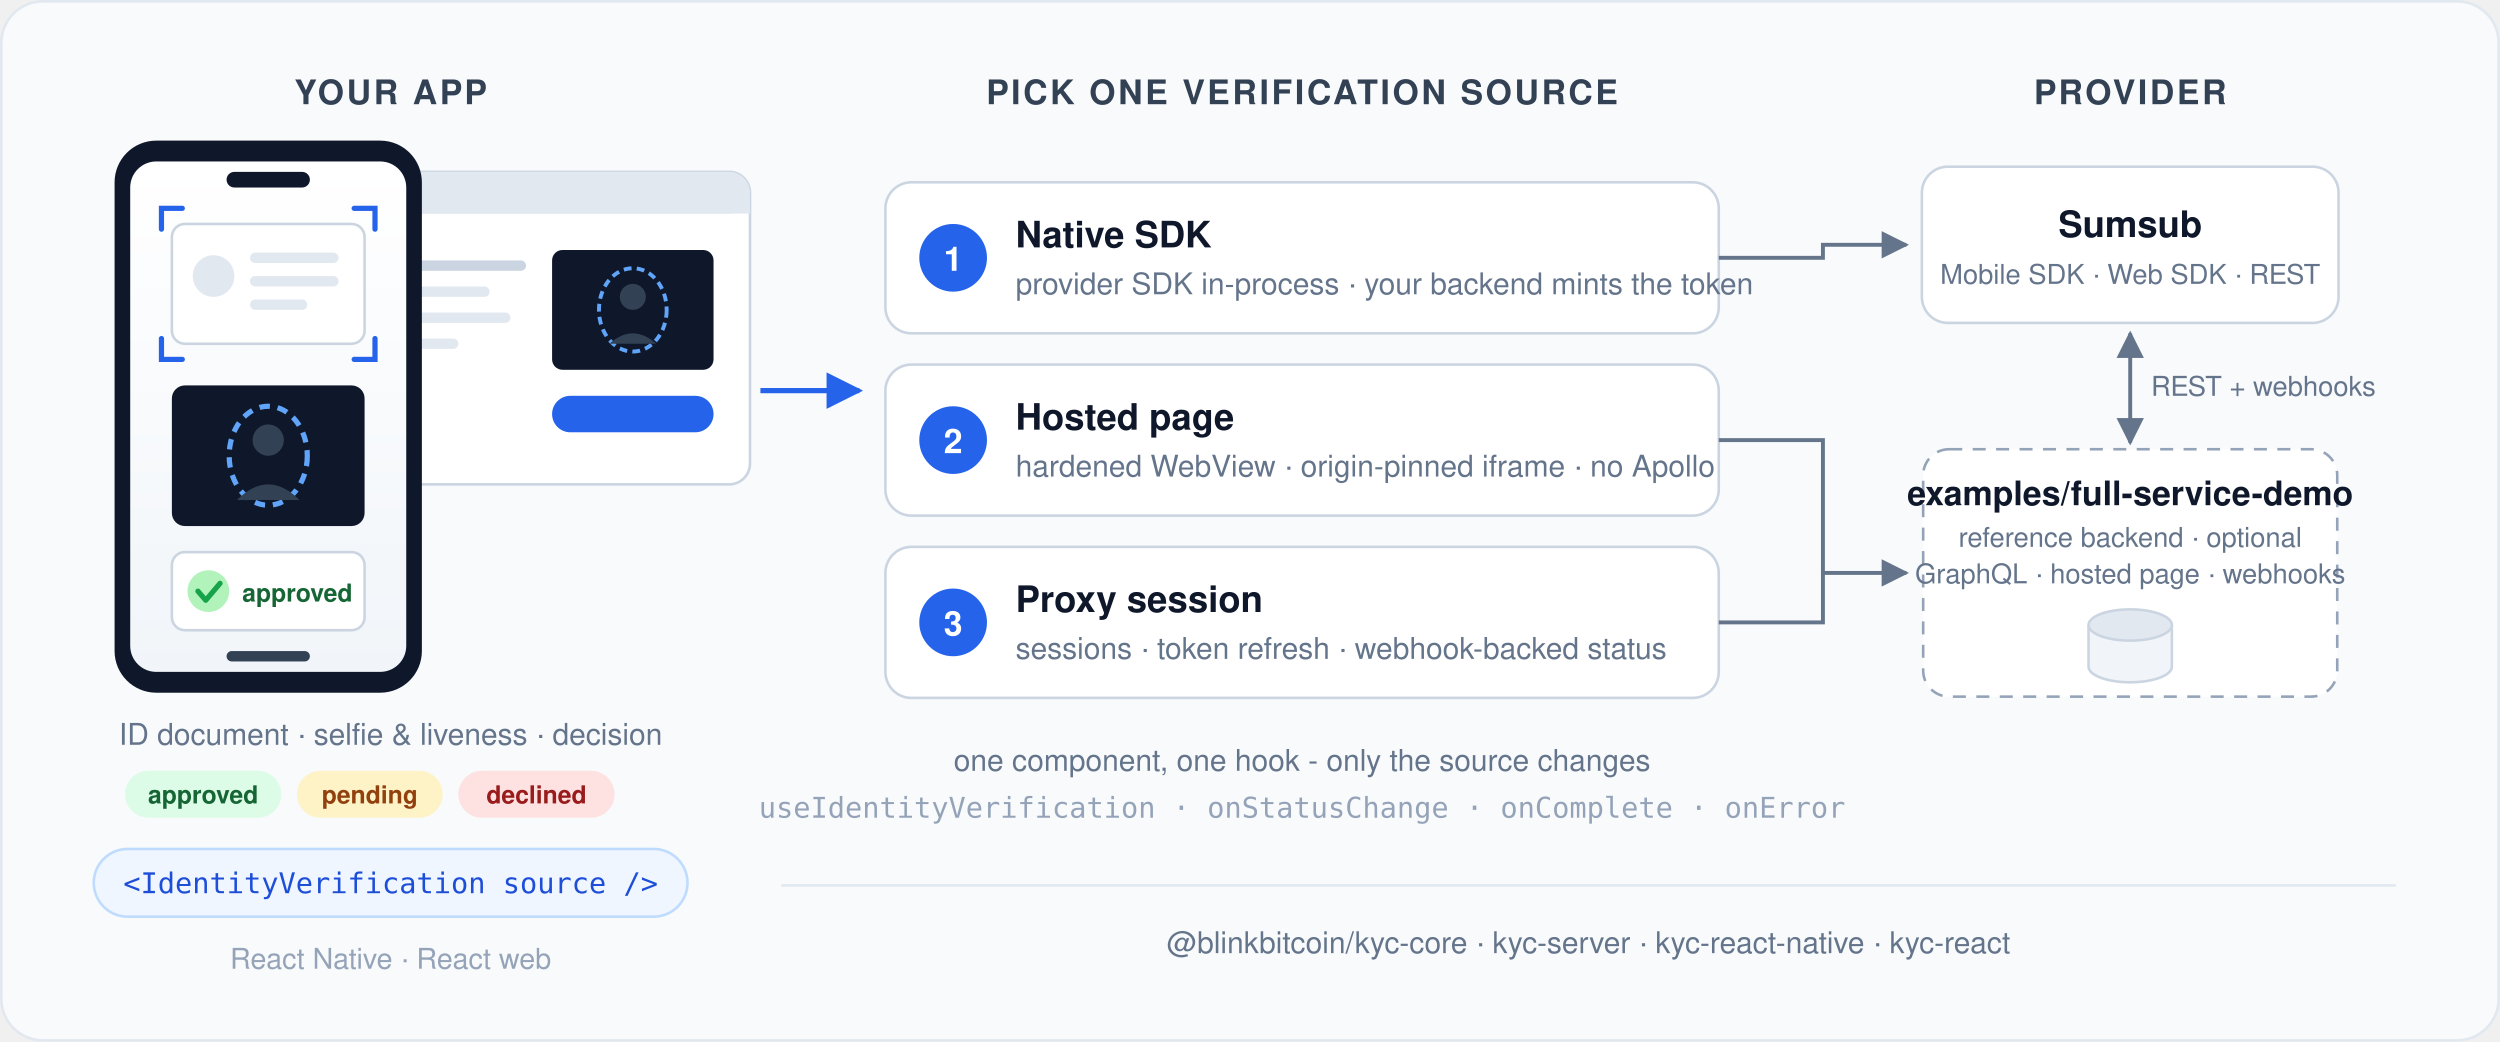
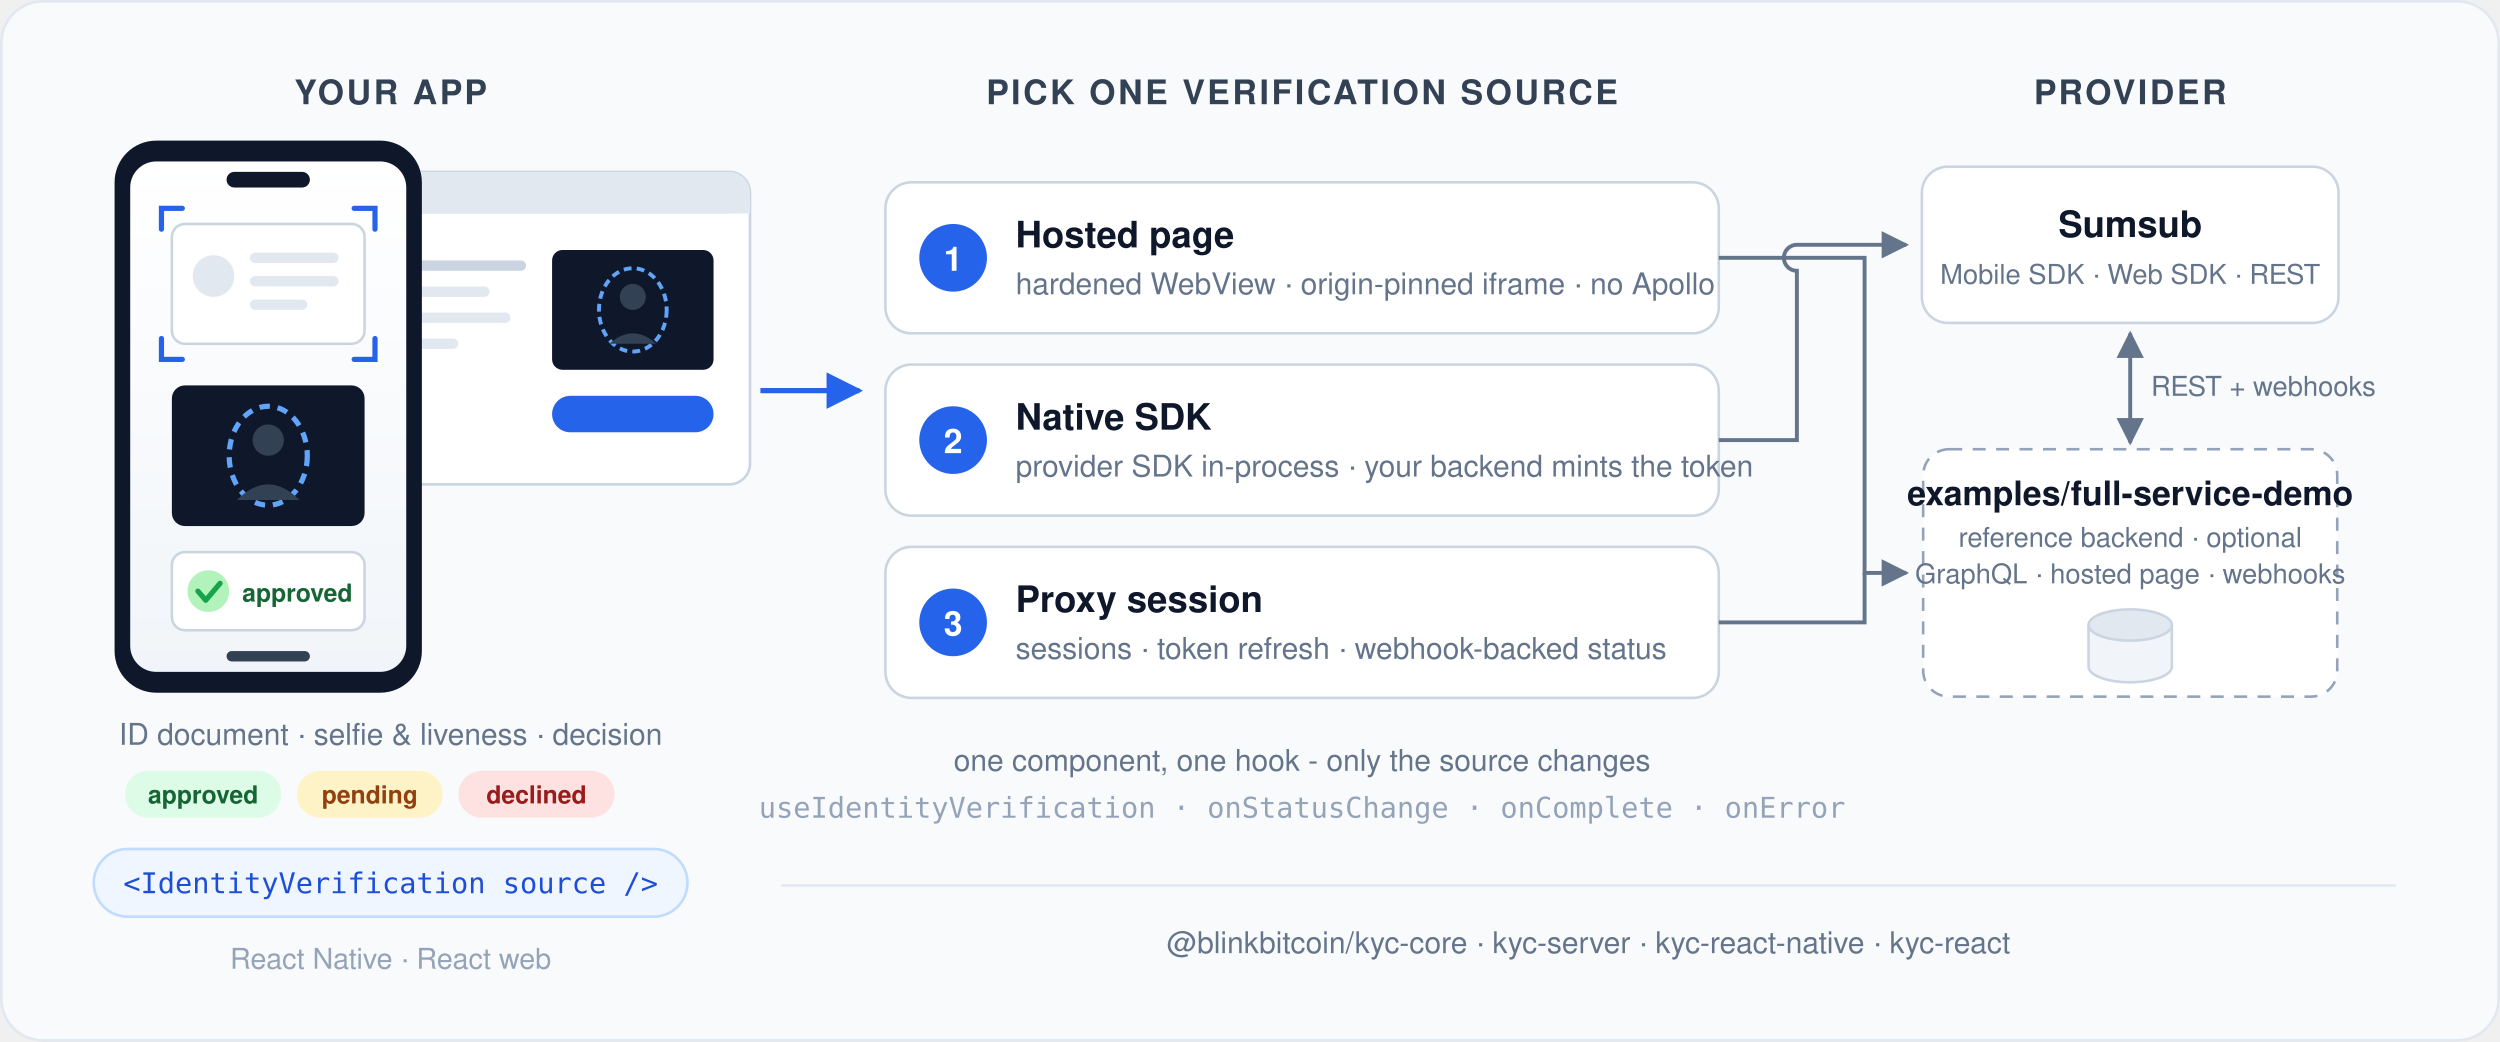
- <svg xmlns="http://www.w3.org/2000/svg" width="960" height="400" viewBox="0 0 960 400" font-family="-apple-system, BlinkMacSystemFont, 'Segoe UI', Helvetica, Arial, sans-serif" role="img" aria-label="Your React Native or React web app renders one IdentityVerification component. The end user photographs an ID document, takes a selfie with a liveness check, and gets a verdict: approved, pending or declined. A VerificationSource picks one of three modes: the native provider SDK in-process, a hosted page embedded in a hardened WebView or origin-pinned iframe, or a proxy session on the reference backend. The two backend-backed modes go through the optional examples/full-service-demo service, and every mode ends at Sumsub.">
+ <svg xmlns="http://www.w3.org/2000/svg" width="960" height="400" viewBox="0 0 960 400" font-family="-apple-system, BlinkMacSystemFont, 'Segoe UI', Helvetica, Arial, sans-serif" role="img" aria-label="Your React Native or React web app renders one IdentityVerification component. The end user photographs an ID document, takes a selfie with a liveness check, and gets a verdict: approved, pending or declined. A VerificationSource picks one of three modes: a hosted page embedded in a hardened WebView or origin-pinned iframe, the native provider SDK in-process, or a proxy session on the reference backend. The two backend-backed modes go through the optional examples/full-service-demo service, and every mode ends at Sumsub.">
  <defs>
    <marker id="arrow" viewBox="0 0 10 10" refX="9" refY="5" markerWidth="7" markerHeight="7" orient="auto-start-reverse">
      <path d="M0 0 L10 5 L0 10 z" fill="#64748b" />
    </marker>
    <marker id="arrowBlue" viewBox="0 0 10 10" refX="9" refY="5" markerWidth="7" markerHeight="7" orient="auto-start-reverse">
      <path d="M0 0 L10 5 L0 10 z" fill="#2563eb" />
    </marker>
    <linearGradient id="screen" x1="0" y1="0" x2="0" y2="1">
      <stop offset="0" stop-color="#ffffff" />
      <stop offset="1" stop-color="#f1f5f9" />
    </linearGradient>
  </defs>
  <rect x="0.5" y="0.5" width="959" height="399" rx="16" fill="#f8fafc" stroke="#e2e8f0" />
  <text x="150" y="40" text-anchor="middle" text-rendering="geometricPrecision" font-size="13" font-weight="700" fill="#334155" letter-spacing="1">YOUR APP</text>
  <g transform="translate(112 66)">
    <rect x="0" y="0" width="176" height="120" rx="8" fill="#ffffff" stroke="#cbd5e1" />
    <rect x="0" y="0" width="176" height="16" rx="8" fill="#e2e8f0" />
    <rect x="0" y="9" width="176" height="7" fill="#e2e8f0" />
    <circle cx="11" cy="8" r="3" fill="#f87171" />
    <circle cx="21" cy="8" r="3" fill="#fbbf24" />
    <circle cx="31" cy="8" r="3" fill="#34d399" />
    <rect x="100" y="30" width="62" height="46" rx="4" fill="#0f172a" />
    <ellipse cx="131" cy="53" rx="13" ry="16" fill="none" stroke="#60a5fa" stroke-width="1.5" stroke-dasharray="3 2" />
    <circle cx="131" cy="48" r="5" fill="#334155" />
    <path d="M122 66 Q131 58 140 66" fill="#334155" />
    <rect x="100" y="86" width="62" height="14" rx="7" fill="#2563eb" />
    <rect x="14" y="34" width="76" height="4" rx="2" fill="#cbd5e1" />
    <rect x="14" y="44" width="62" height="4" rx="2" fill="#e2e8f0" />
    <rect x="14" y="54" width="70" height="4" rx="2" fill="#e2e8f0" />
    <rect x="14" y="64" width="50" height="4" rx="2" fill="#e2e8f0" />
  </g>
  <g transform="translate(44 54)">
    <rect x="0" y="0" width="118" height="212" rx="16" fill="#0f172a" />
    <rect x="6" y="8" width="106" height="196" rx="10" fill="url(#screen)" />
    <rect x="43" y="12" width="32" height="6" rx="3" fill="#0f172a" />
    <rect x="22" y="32" width="74" height="46" rx="5" fill="#ffffff" stroke="#cbd5e1" />
    <circle cx="38" cy="52" r="8" fill="#e2e8f0" />
    <rect x="52" y="43" width="34" height="4" rx="2" fill="#e2e8f0" />
    <rect x="52" y="52" width="34" height="4" rx="2" fill="#e2e8f0" />
    <rect x="52" y="61" width="22" height="4" rx="2" fill="#e2e8f0" />
    <path d="M18 34 V26 H26 M100 34 V26 H92 M18 76 V84 H26 M100 76 V84 H92" fill="none" stroke="#2563eb" stroke-width="2" stroke-linecap="round" />
    <rect x="22" y="94" width="74" height="54" rx="5" fill="#0f172a" />
    <ellipse cx="59" cy="121" rx="15" ry="19" fill="none" stroke="#60a5fa" stroke-width="2" stroke-dasharray="4 3" />
    <circle cx="59" cy="115" r="6" fill="#334155" />
    <path d="M47 138 Q59 126 71 138" fill="#334155" />
    <rect x="22" y="158" width="74" height="30" rx="5" fill="#ffffff" stroke="#cbd5e1" />
    <circle cx="36" cy="173" r="8" fill="#b2f2bb" />
    <path d="M32 173 L35 176.5 L40.5 170" fill="none" stroke="#16a34a" stroke-width="2" stroke-linecap="round" stroke-linejoin="round" />
    <text x="49" y="177" font-size="9.5" font-weight="700" fill="#166534">approved</text>
    <rect x="43" y="196" width="32" height="4" rx="2" fill="#334155" />
  </g>
  <text x="150" y="286" text-anchor="middle" font-size="11.5" fill="#64748b">ID document · selfie &amp; liveness · decision</text>
  <g transform="translate(48 296)">
    <rect x="0" y="0" width="60" height="18" rx="9" fill="#dcfce7" />
    <text x="30" y="12.5" text-anchor="middle" font-size="9.5" font-weight="600" fill="#166534">approved</text>
    <rect x="66" y="0" width="56" height="18" rx="9" fill="#fef3c7" />
    <text x="94" y="12.5" text-anchor="middle" font-size="9.5" font-weight="600" fill="#92400e">pending</text>
    <rect x="128" y="0" width="60" height="18" rx="9" fill="#fee2e2" />
    <text x="158" y="12.5" text-anchor="middle" font-size="9.5" font-weight="600" fill="#991b1b">declined</text>
  </g>
  <g transform="translate(36 326)">
    <rect x="0" y="0" width="228" height="26" rx="13" fill="#eff6ff" stroke="#bfdbfe" />
    <text x="114" y="17" text-anchor="middle" font-size="11" fill="#1d4ed8" font-family="ui-monospace, SFMono-Regular, Menlo, Consolas, monospace">&lt;IdentityVerification source /&gt;</text>
  </g>
  <text x="150" y="372" text-anchor="middle" font-size="11" fill="#94a3b8">React Native · React web</text>
  <text x="500" y="40" text-anchor="middle" font-size="13" font-weight="700" fill="#334155" letter-spacing="1">PICK ONE VERIFICATION SOURCE</text>
  <g transform="translate(340 70)">
    <rect x="0" y="0" width="320" height="58" rx="10" fill="#ffffff" stroke="#cbd5e1" />
    <circle cx="26" cy="29" r="13" fill="#2563eb" />
    <text x="26" y="34" text-anchor="middle" font-size="13" font-weight="700" fill="#ffffff">1</text>
-     <text x="50" y="25" font-size="14" font-weight="700" fill="#0f172a">Native SDK</text>
-     <text x="50" y="43" font-size="11.5" fill="#64748b">provider SDK in-process · your backend mints the token</text>
+     <text x="50" y="25" font-size="14" font-weight="700" fill="#0f172a">Hosted page</text>
+     <text x="50" y="43" font-size="11.5" fill="#64748b">hardened WebView · origin-pinned iframe · no Apollo</text>
  </g>
  <g transform="translate(340 140)">
    <rect x="0" y="0" width="320" height="58" rx="10" fill="#ffffff" stroke="#cbd5e1" />
    <circle cx="26" cy="29" r="13" fill="#2563eb" />
    <text x="26" y="34" text-anchor="middle" font-size="13" font-weight="700" fill="#ffffff">2</text>
-     <text x="50" y="25" font-size="14" font-weight="700" fill="#0f172a">Hosted page</text>
-     <text x="50" y="43" font-size="11.5" fill="#64748b">hardened WebView · origin-pinned iframe · no Apollo</text>
+     <text x="50" y="25" font-size="14" font-weight="700" fill="#0f172a">Native SDK</text>
+     <text x="50" y="43" font-size="11.5" fill="#64748b">provider SDK in-process · your backend mints the token</text>
  </g>
  <g transform="translate(340 210)">
    <rect x="0" y="0" width="320" height="58" rx="10" fill="#ffffff" stroke="#cbd5e1" />
    <circle cx="26" cy="29" r="13" fill="#2563eb" />
    <text x="26" y="34" text-anchor="middle" font-size="13" font-weight="700" fill="#ffffff">3</text>
    <text x="50" y="25" font-size="14" font-weight="700" fill="#0f172a">Proxy session</text>
    <text x="50" y="43" font-size="11.5" fill="#64748b">sessions · token refresh · webhook-backed status</text>
  </g>
  <text x="500" y="296" text-anchor="middle" font-size="11.5" fill="#64748b">one component, one hook - only the source changes</text>
  <text x="500" y="314" text-anchor="middle" font-size="11" fill="#94a3b8" font-family="ui-monospace, SFMono-Regular, Menlo, Consolas, monospace">useIdentityVerification · onStatusChange · onComplete · onError</text>
  <text x="818" y="40" text-anchor="middle" font-size="13" font-weight="700" fill="#334155" letter-spacing="1">PROVIDER</text>
  <g transform="translate(738 64)">
    <rect x="0" y="0" width="160" height="60" rx="10" fill="#ffffff" stroke="#cbd5e1" />
    <text x="80" y="27" text-anchor="middle" font-size="14" font-weight="700" fill="#0f172a">Sumsub</text>
    <text x="80" y="45" text-anchor="middle" font-size="10.5" fill="#64748b">Mobile SDK · Web SDK · REST</text>
  </g>
  <g transform="translate(738 172)">
    <rect x="0.5" y="0.5" width="159" height="95" rx="10" fill="#ffffff" stroke="#94a3b8" stroke-dasharray="5 4" />
    <text x="80" y="22" text-anchor="middle" font-size="13" font-weight="700" fill="#0f172a">examples/full-service-demo</text>
    <text x="80" y="38" text-anchor="middle" font-size="10.5" fill="#64748b">reference backend · optional</text>
    <text x="80" y="52" text-anchor="middle" font-size="10.5" fill="#64748b">GraphQL · hosted page · webhooks</text>
    <g transform="translate(64 62)">
      <path d="M0 6 V22 A16 6 0 0 0 32 22 V6" fill="#f1f5f9" stroke="#cbd5e1" />
      <ellipse cx="16" cy="6" rx="16" ry="6" fill="#e2e8f0" stroke="#cbd5e1" />
    </g>
  </g>
  <line x1="292" y1="150" x2="330" y2="150" stroke="#2563eb" stroke-width="2" marker-end="url(#arrowBlue)" />
-   <path d="M660 99 H700 V94 H732" fill="none" stroke="#64748b" stroke-width="1.5" marker-end="url(#arrow)" />
-   <path d="M660 169 H700 V220 H732" fill="none" stroke="#64748b" stroke-width="1.5" marker-end="url(#arrow)" />
-   <path d="M660 239 H700 V220" fill="none" stroke="#64748b" stroke-width="1.5" />
+   <path d="M660 99 H716 V220 H732" fill="none" stroke="#64748b" stroke-width="1.5" marker-end="url(#arrow)" />
+   <path d="M660 239 H716 V220" fill="none" stroke="#64748b" stroke-width="1.5" />
+   <path d="M660 169 H690 V104 A5 5 0 0 1 690 94 H732" fill="none" stroke="#64748b" stroke-width="1.5" marker-end="url(#arrow)" />
  <line x1="818" y1="170" x2="818" y2="128" stroke="#64748b" stroke-width="1.5" marker-start="url(#arrow)" marker-end="url(#arrow)" />
  <text x="826" y="152" font-size="10.5" fill="#64748b">REST + webhooks</text>
  <line x1="300" y1="340" x2="920" y2="340" stroke="#e2e8f0" />
  <text x="610" y="366" text-anchor="middle" font-size="11.5" fill="#64748b">@blinkbitcoin/kyc-core · kyc-server · kyc-react-native · kyc-react</text>
</svg>
